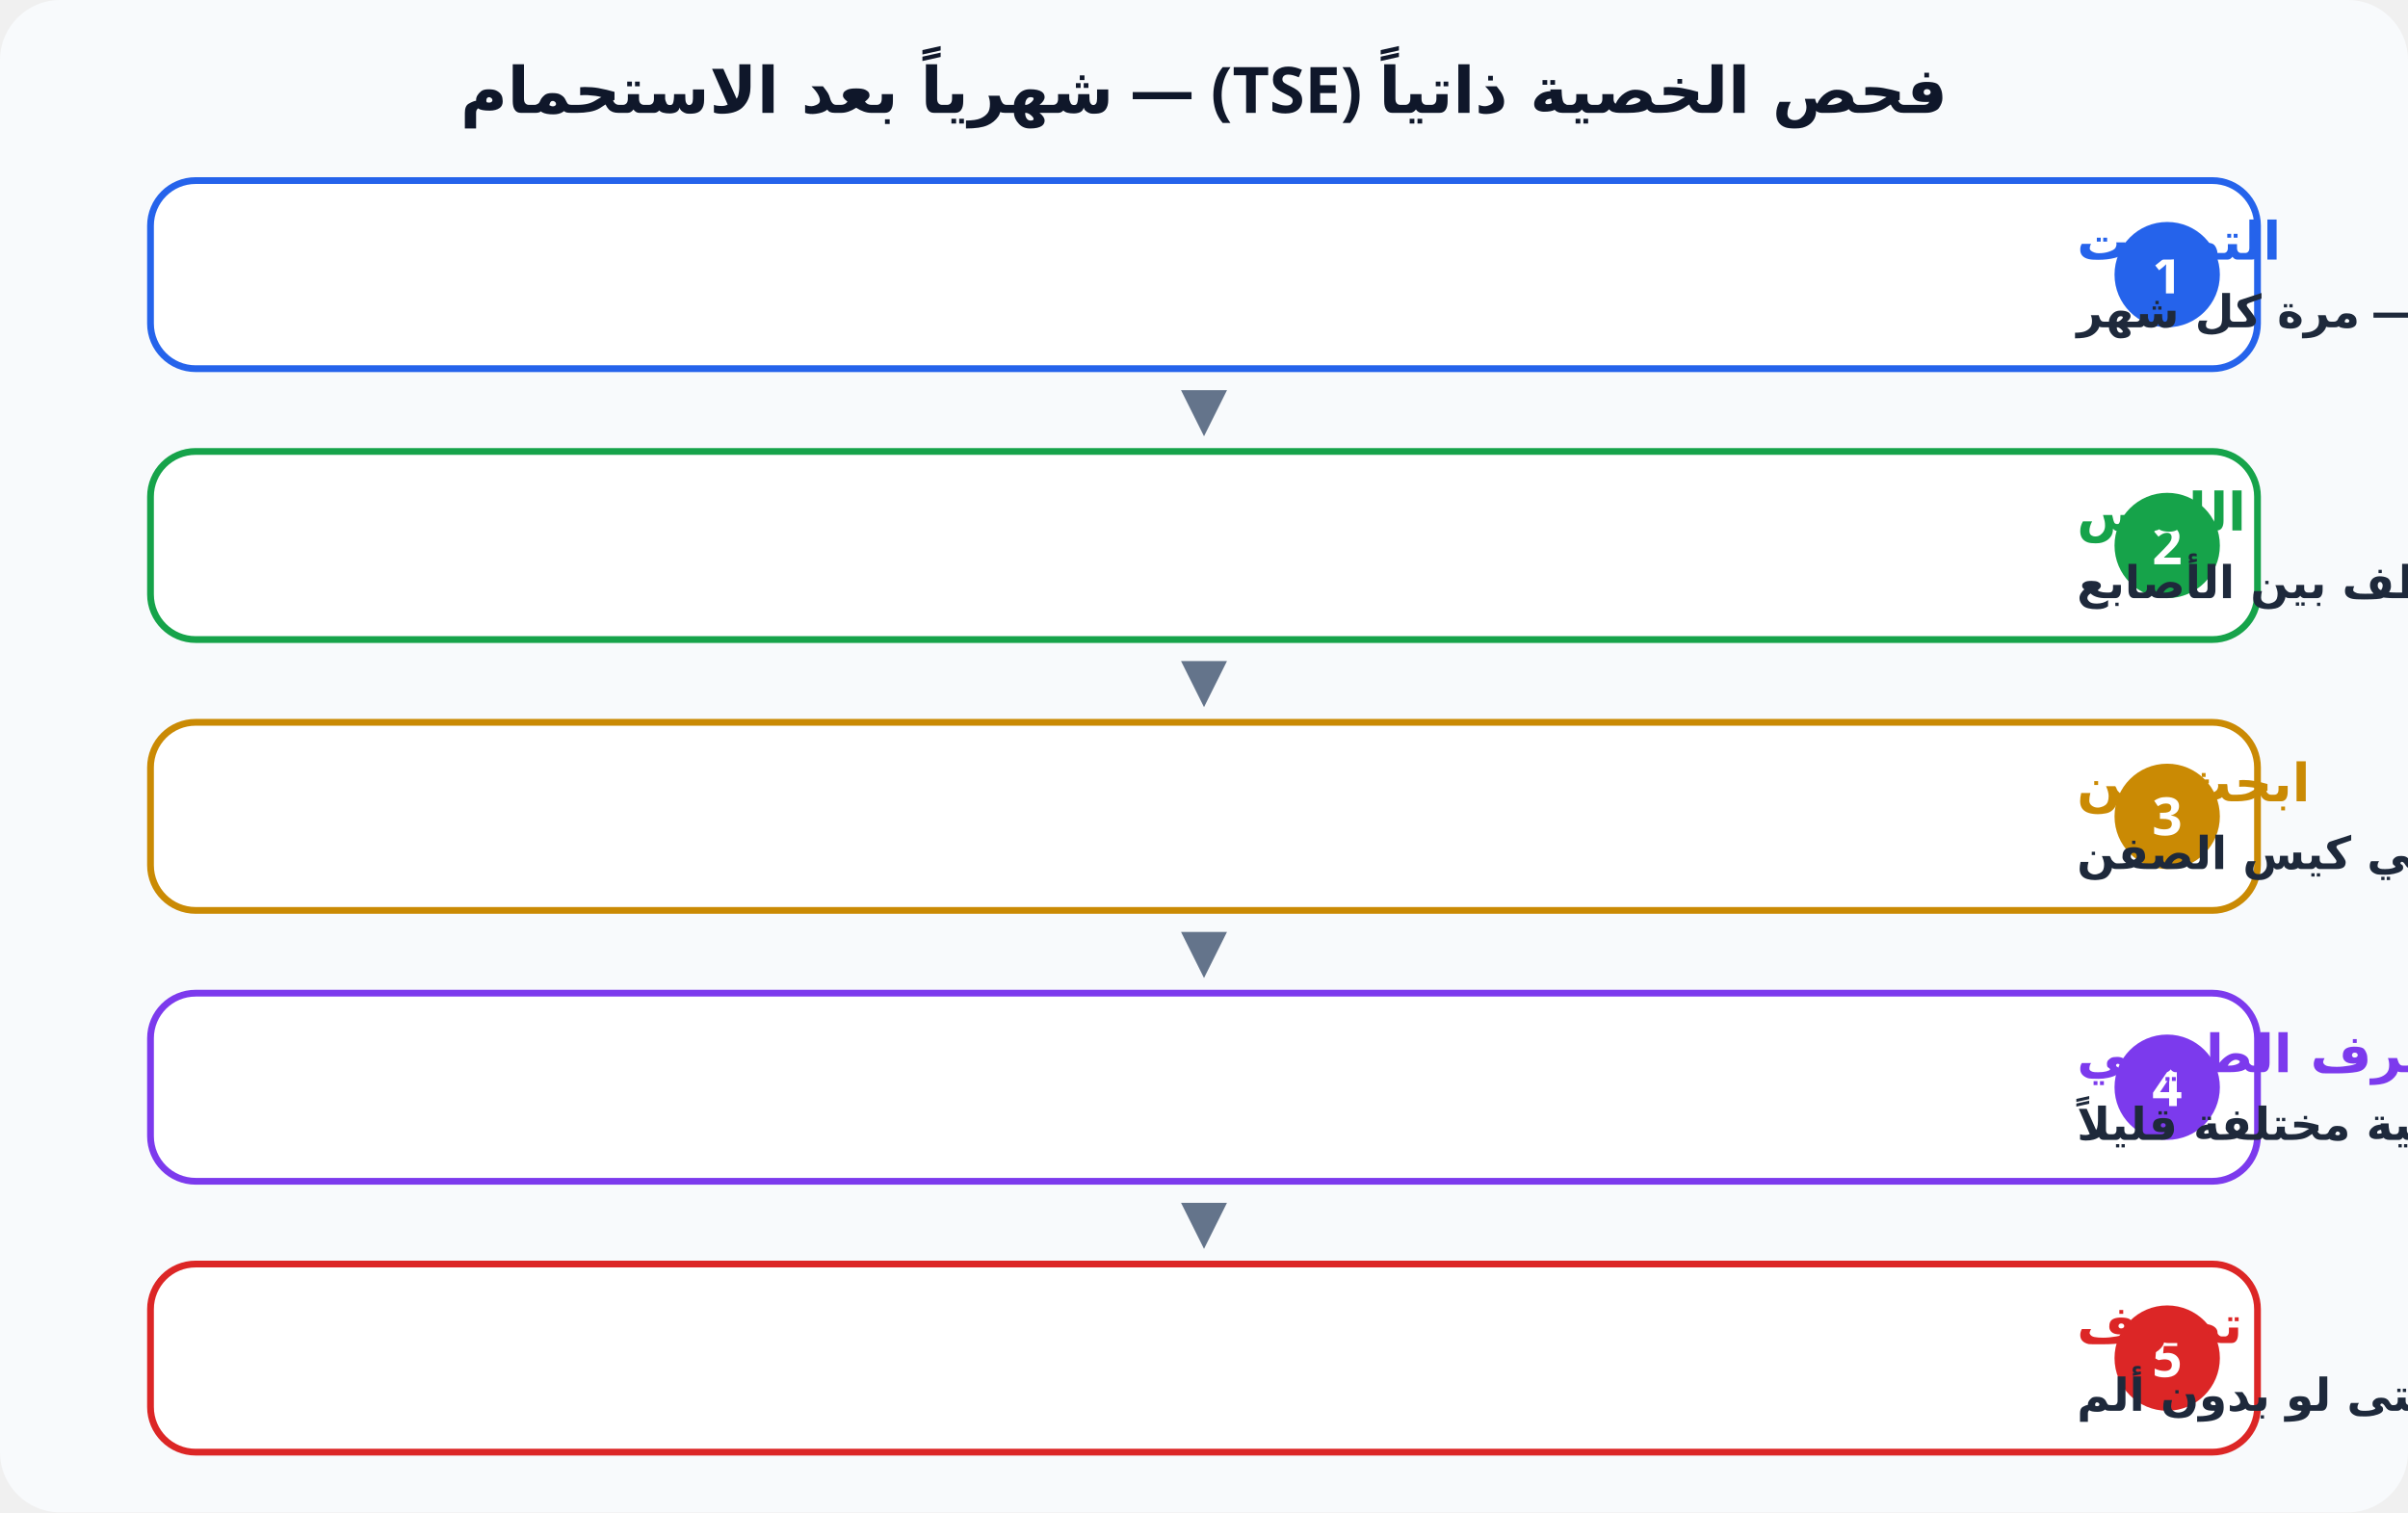
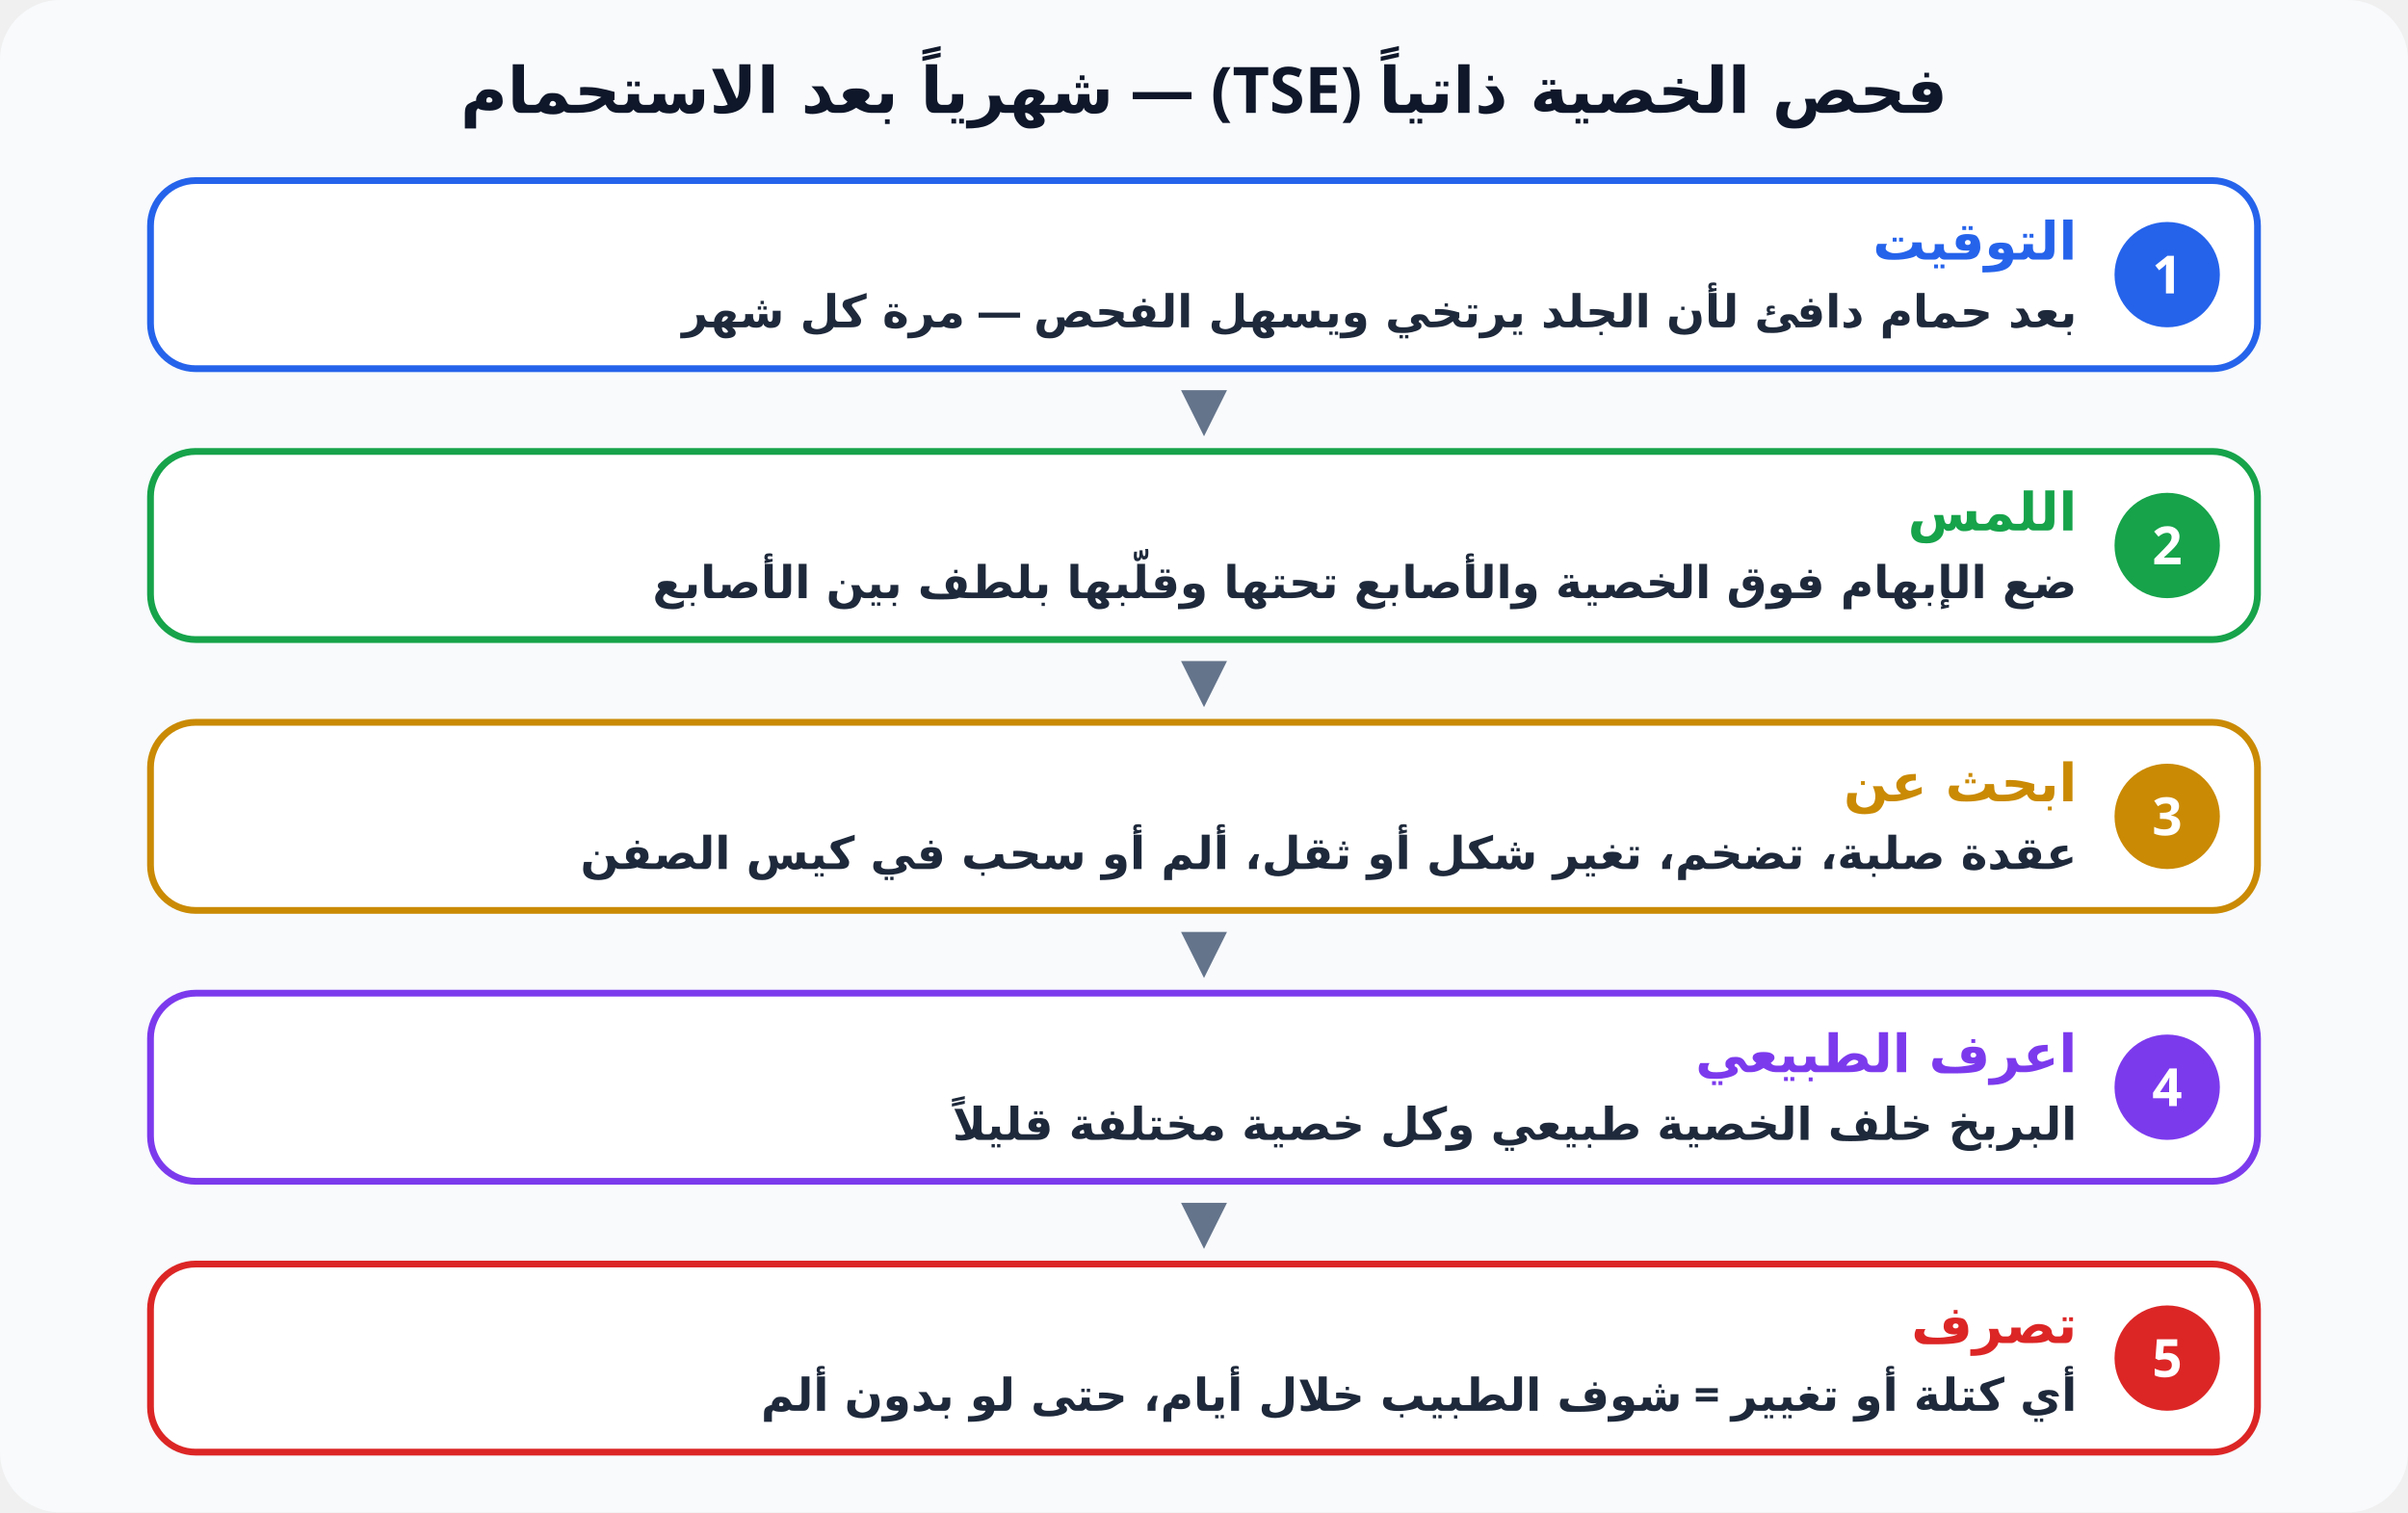
<svg xmlns="http://www.w3.org/2000/svg" viewBox="0 0 640 402" font-family="Cairo, Tahoma, sans-serif" direction="rtl">
  <rect width="640" height="402" rx="16" fill="#f8fafc" />
  <text x="320" y="30" text-anchor="middle" font-size="17" font-weight="800" fill="#0f172a">فحص الخصية ذاتياً (TSE) — شهرياً بعد الاستحمام</text>
  <rect x="40" y="48" width="560" height="50" rx="12" fill="#fff" stroke="#2563eb" stroke-width="1.8" />
  <circle cx="576" cy="73" r="14" fill="#2563eb" />
  <text x="576" y="78" text-anchor="middle" font-size="14" font-weight="800" fill="#fff">1</text>
-   <text x="552" y="69" text-anchor="end" font-size="14" font-weight="800" fill="#2563eb">التوقيت</text>
-   <text x="552" y="87" text-anchor="end" font-size="12" font-weight="600" fill="#1e293b">بعد حمام دافئ لأن الجلد يرتخي ويسهل الفحص — مرة كل شهر</text>
+   <text x="552" y="69" text-anchor="start" font-size="14" font-weight="800" fill="#2563eb">التوقيت</text>
+   <text x="552" y="87" text-anchor="start" font-size="12" font-weight="600" fill="#1e293b">بعد حمام دافئ لأن الجلد يرتخي ويسهل الفحص — مرة كل شهر</text>
  <text x="320" y="114" text-anchor="middle" font-size="16" fill="#64748b">▼</text>
  <rect x="40" y="120" width="560" height="50" rx="12" fill="#fff" stroke="#16a34a" stroke-width="1.8" />
  <circle cx="576" cy="145" r="14" fill="#16a34a" />
  <text x="576" y="150" text-anchor="middle" font-size="14" font-weight="800" fill="#fff">2</text>
-   <text x="552" y="141" text-anchor="end" font-size="14" font-weight="800" fill="#16a34a">اللمس</text>
-   <text x="552" y="159" text-anchor="end" font-size="12" font-weight="600" fill="#1e293b">ضع الإبهام فوق الخصية والأصابع تحتها وقلّبها بلطف بين الأصابع</text>
+   <text x="552" y="141" text-anchor="start" font-size="14" font-weight="800" fill="#16a34a">اللمس</text>
+   <text x="552" y="159" text-anchor="start" font-size="12" font-weight="600" fill="#1e293b">ضع الإبهام فوق الخصية والأصابع تحتها وقلّبها بلطف بين الأصابع</text>
  <text x="320" y="186" text-anchor="middle" font-size="16" fill="#64748b">▼</text>
  <rect x="40" y="192" width="560" height="50" rx="12" fill="#fff" stroke="#ca8a04" stroke-width="1.8" />
  <circle cx="576" cy="217" r="14" fill="#ca8a04" />
  <text x="576" y="222" text-anchor="middle" font-size="14" font-weight="800" fill="#fff">3</text>
-   <text x="552" y="213" text-anchor="end" font-size="14" font-weight="800" fill="#ca8a04">ابحث عن</text>
-   <text x="552" y="231" text-anchor="end" font-size="12" font-weight="600" fill="#1e293b">عقدة صلبة، تضخم، تغير شكل أو ثقل، ألم أو سحب في كيس الصفن</text>
+   <text x="552" y="213" text-anchor="start" font-size="14" font-weight="800" fill="#ca8a04">ابحث عن</text>
+   <text x="552" y="231" text-anchor="start" font-size="12" font-weight="600" fill="#1e293b">عقدة صلبة، تضخم، تغير شكل أو ثقل، ألم أو سحب في كيس الصفن</text>
  <text x="320" y="258" text-anchor="middle" font-size="16" fill="#64748b">▼</text>
  <rect x="40" y="264" width="560" height="50" rx="12" fill="#fff" stroke="#7c3aed" stroke-width="1.8" />
  <circle cx="576" cy="289" r="14" fill="#7c3aed" />
  <text x="576" y="294" text-anchor="middle" font-size="14" font-weight="800" fill="#fff">4</text>
-   <text x="552" y="285" text-anchor="end" font-size="14" font-weight="800" fill="#7c3aed">اعرف الطبيعي</text>
-   <text x="552" y="303" text-anchor="end" font-size="12" font-weight="600" fill="#1e293b">البربخ خلف الخصية طبيعي وكل خصية مختلفة قليلاً</text>
+   <text x="552" y="285" text-anchor="start" font-size="14" font-weight="800" fill="#7c3aed">اعرف الطبيعي</text>
+   <text x="552" y="303" text-anchor="start" font-size="12" font-weight="600" fill="#1e293b">البربخ خلف الخصية طبيعي وكل خصية مختلفة قليلاً</text>
  <text x="320" y="330" text-anchor="middle" font-size="16" fill="#64748b">▼</text>
  <rect x="40" y="336" width="560" height="50" rx="12" fill="#fff" stroke="#dc2626" stroke-width="1.8" />
  <circle cx="576" cy="361" r="14" fill="#dc2626" />
  <text x="576" y="366" text-anchor="middle" font-size="14" font-weight="800" fill="#fff">5</text>
-   <text x="552" y="357" text-anchor="end" font-size="14" font-weight="800" fill="#dc2626">تصرف</text>
-   <text x="552" y="375" text-anchor="end" font-size="12" font-weight="600" fill="#1e293b">أي كتلة أو تغيير = شوف الطبيب خلال أيام، حتى لو بدون ألم</text>
+   <text x="552" y="357" text-anchor="start" font-size="14" font-weight="800" fill="#dc2626">تصرف</text>
+   <text x="552" y="375" text-anchor="start" font-size="12" font-weight="600" fill="#1e293b">أي كتلة أو تغيير = شوف الطبيب خلال أيام، حتى لو بدون ألم</text>
</svg>
